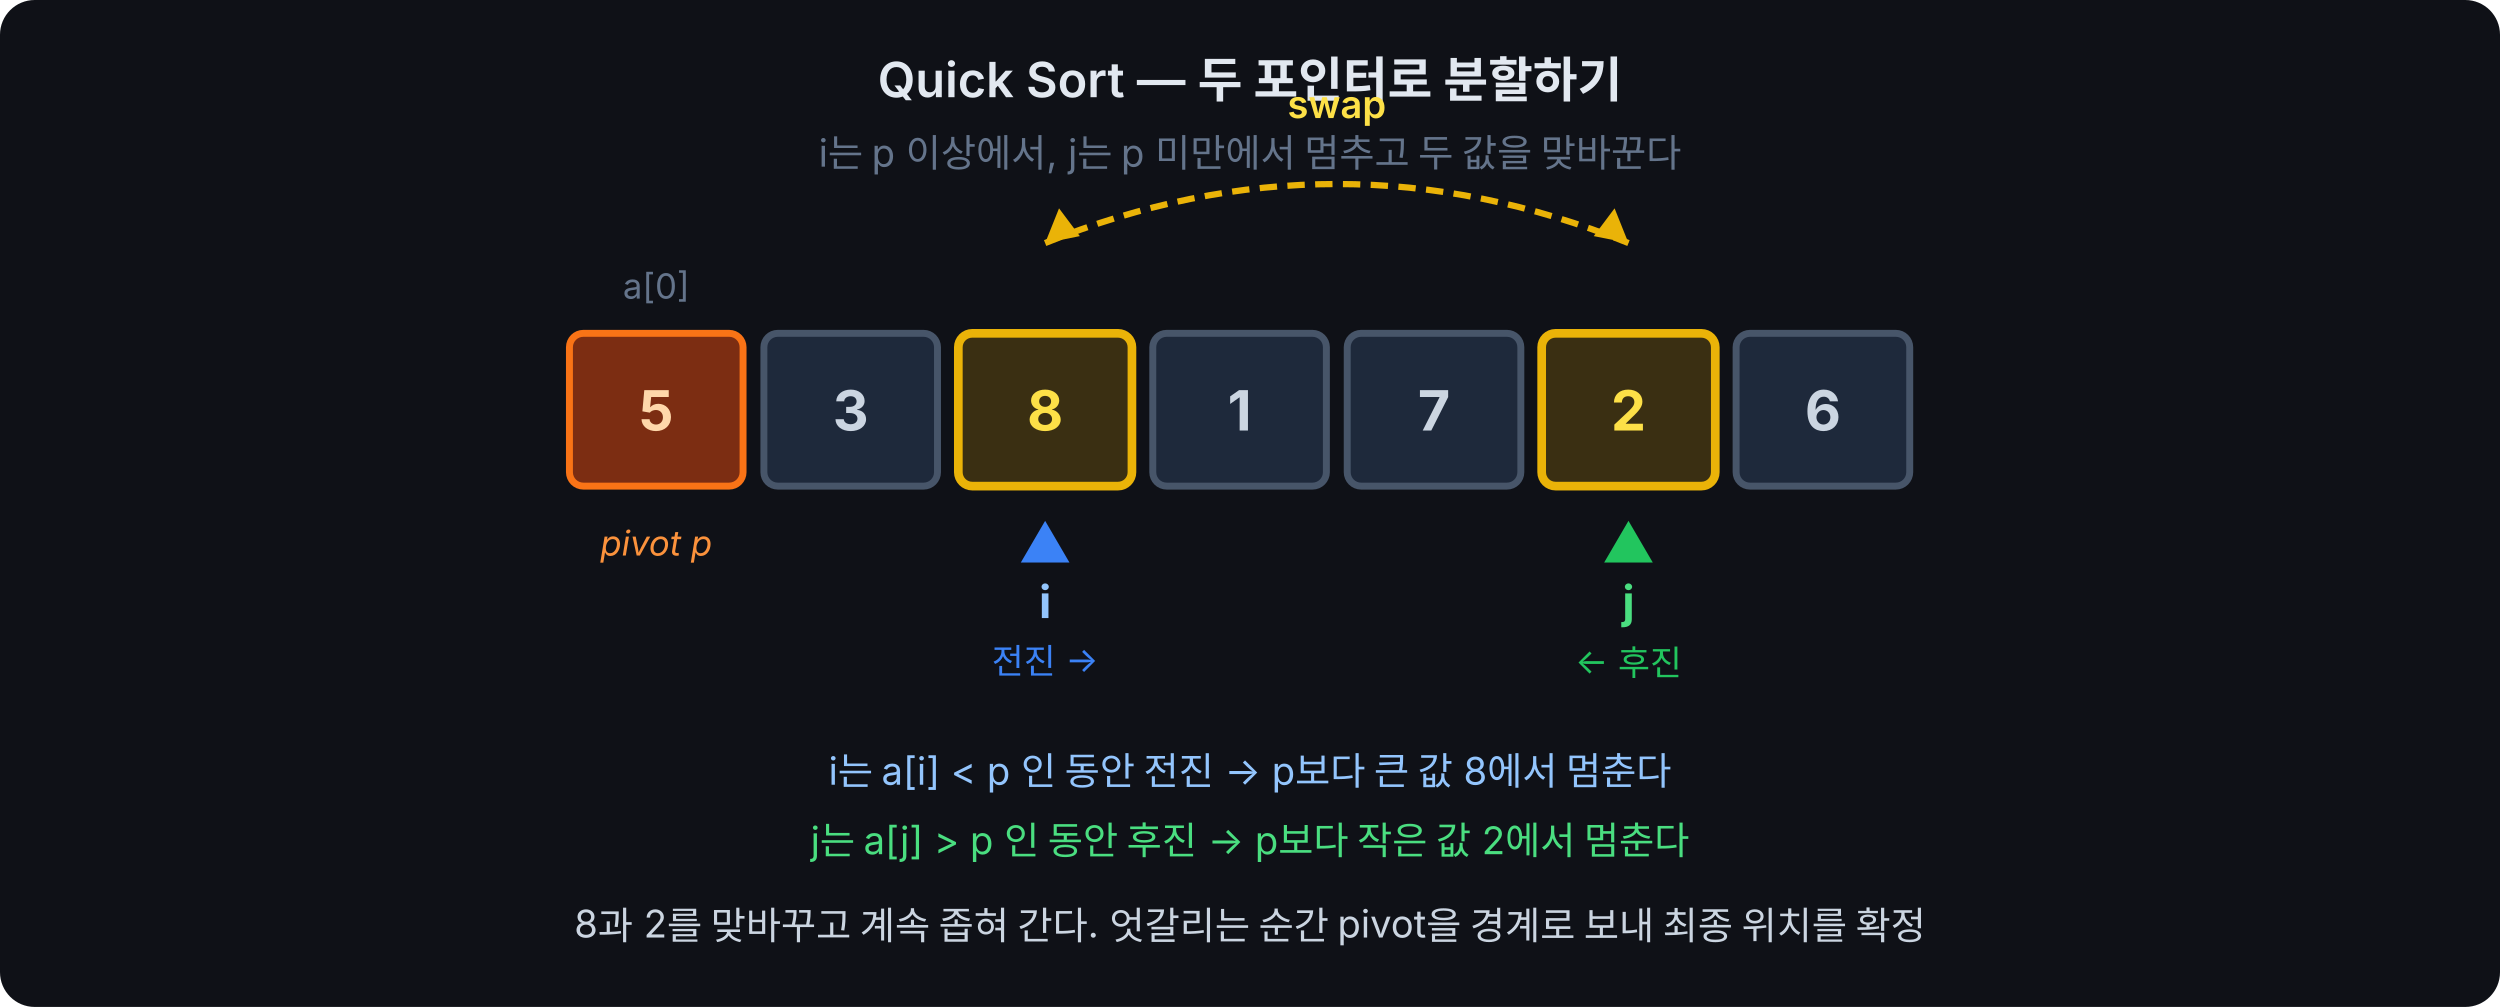
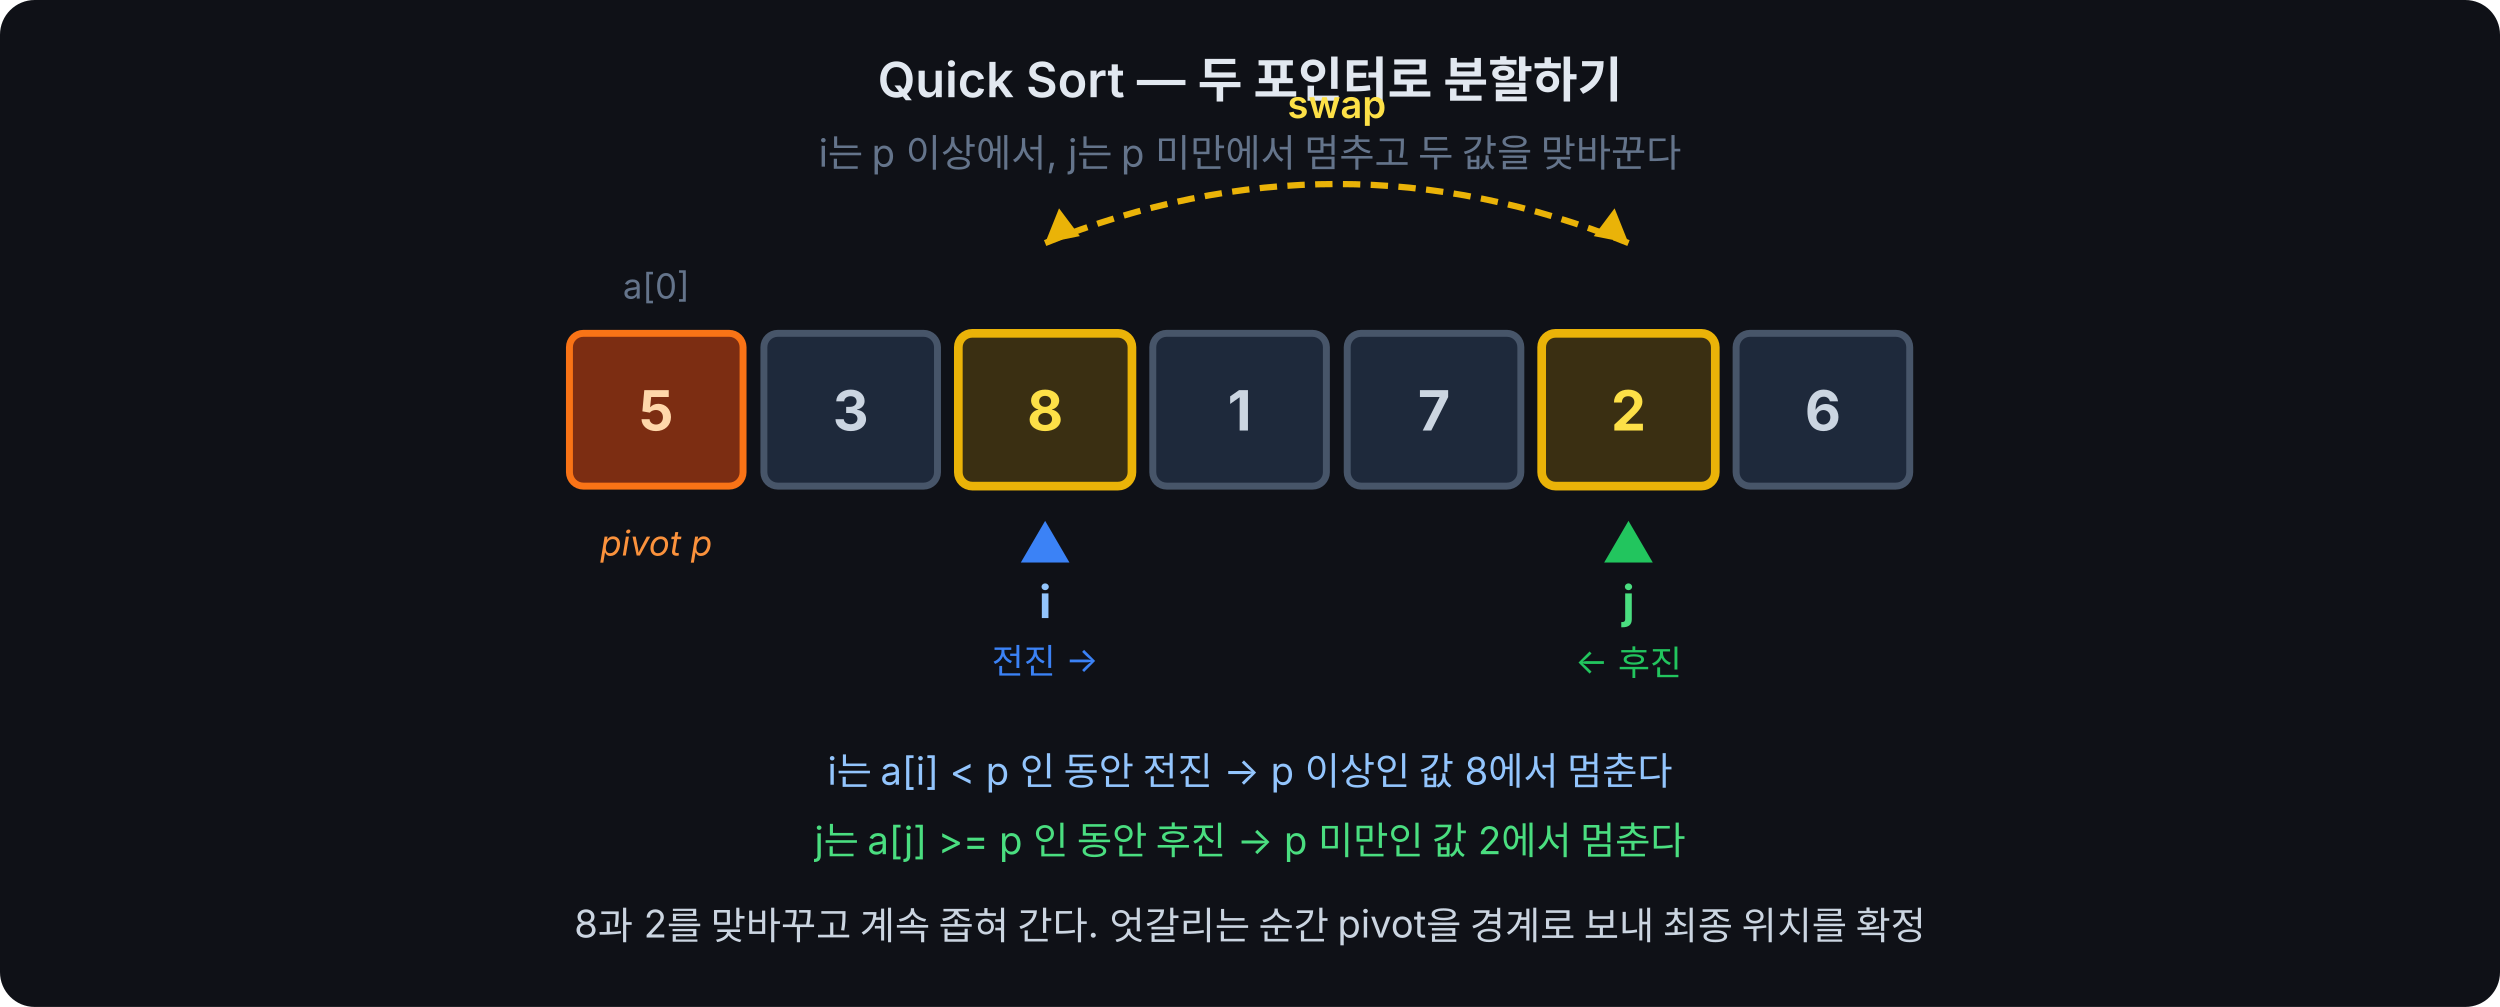
<svg xmlns="http://www.w3.org/2000/svg" viewBox="0 0 720 290" width="1080" height="435" font-family="system-ui,-apple-system,sans-serif">
  <rect width="720" height="290" rx="10" fill="#0f1117" />
  <text x="360" y="28" text-anchor="middle" fill="#e2e8f0" font-size="14" font-weight="600">Quick Sort — 두 포인터로 분할하기</text>
  <text x="360" y="48" text-anchor="middle" fill="#64748b" font-size="11">i는 p 이상에서, j는 p 미만에서 멈추고 두 값을 맞바꾼다</text>
  <rect x="164" y="96" width="50" height="44" rx="4" fill="#7c2d12" stroke="#f97316" stroke-width="2" />
  <text x="189" y="124" text-anchor="middle" fill="#fed7aa" font-size="16" font-weight="700">5</text>
  <text x="189" y="86" text-anchor="middle" fill="#64748b" font-size="10">a[0]</text>
  <text x="189" y="160" text-anchor="middle" fill="#fb923c" font-size="10" font-style="italic">pivot p</text>
  <rect x="220" y="96" width="50" height="44" rx="4" fill="#1e293b" stroke="#475569" stroke-width="2" />
  <text x="245" y="124" text-anchor="middle" fill="#cbd5e1" font-size="16" font-weight="700">3</text>
  <rect x="276" y="96" width="50" height="44" rx="4" fill="#3a2f12" stroke="#eab308" stroke-width="2.5" />
  <text x="301" y="124" text-anchor="middle" fill="#fde047" font-size="16" font-weight="700">8</text>
  <rect x="332" y="96" width="50" height="44" rx="4" fill="#1e293b" stroke="#475569" stroke-width="2" />
  <text x="357" y="124" text-anchor="middle" fill="#cbd5e1" font-size="16" font-weight="700">1</text>
  <rect x="388" y="96" width="50" height="44" rx="4" fill="#1e293b" stroke="#475569" stroke-width="2" />
  <text x="413" y="124" text-anchor="middle" fill="#cbd5e1" font-size="16" font-weight="700">7</text>
  <rect x="444" y="96" width="50" height="44" rx="4" fill="#3a2f12" stroke="#eab308" stroke-width="2.5" />
  <text x="469" y="124" text-anchor="middle" fill="#fde047" font-size="16" font-weight="700">2</text>
  <rect x="500" y="96" width="50" height="44" rx="4" fill="#1e293b" stroke="#475569" stroke-width="2" />
  <text x="525" y="124" text-anchor="middle" fill="#cbd5e1" font-size="16" font-weight="700">6</text>
  <polygon points="301,150 294,162 308,162" fill="#3b82f6" />
  <text x="301" y="178" text-anchor="middle" fill="#93c5fd" font-size="13" font-weight="700">i</text>
  <text x="301" y="194" text-anchor="middle" fill="#3b82f6" font-size="10">전진 →</text>
  <polygon points="469,150 462,162 476,162" fill="#22c55e" />
  <text x="469" y="178" text-anchor="middle" fill="#4ade80" font-size="13" font-weight="700">j</text>
  <text x="469" y="194" text-anchor="middle" fill="#22c55e" font-size="10">← 후진</text>
  <path d="M 301 70 Q 385 36 469 70" fill="none" stroke="#eab308" stroke-width="1.8" stroke-dasharray="5 3" />
  <polygon points="301,70 305,60 311,68" fill="#eab308" />
  <polygon points="469,70 459,68 465,60" fill="#eab308" />
  <text x="385" y="34" text-anchor="middle" fill="#fde047" font-size="11" font-weight="600">swap</text>
-   <text x="360" y="226" text-anchor="middle" fill="#93c5fd" font-size="11">i는 a[i] &lt; p 인 동안 전진 → p보다 큰 값 8에서 멈춘다</text>
-   <text x="360" y="246" text-anchor="middle" fill="#4ade80" font-size="11">j는 a[j] &gt; p 인 동안 후진 → p보다 작은 값 2에서 멈춘다</text>
+   <text x="360" y="226" text-anchor="middle" fill="#93c5fd" font-size="11">i는 a[i] &lt; p 인 동안 전진 → p 이상인 값 8에서 멈춘다</text>
+   <text x="360" y="246" text-anchor="middle" fill="#4ade80" font-size="11">j는 a[j] &gt;= p 인 동안 후진 → p 미만인 값 2에서 멈춘다</text>
  <text x="360" y="270" text-anchor="middle" fill="#cbd5e1" font-size="11">8과 2를 맞바꾸고 계속 좁혀 간다. 엇갈리는 순간 pivot을 경계로 보내 최종 위치를 확정</text>
</svg>
